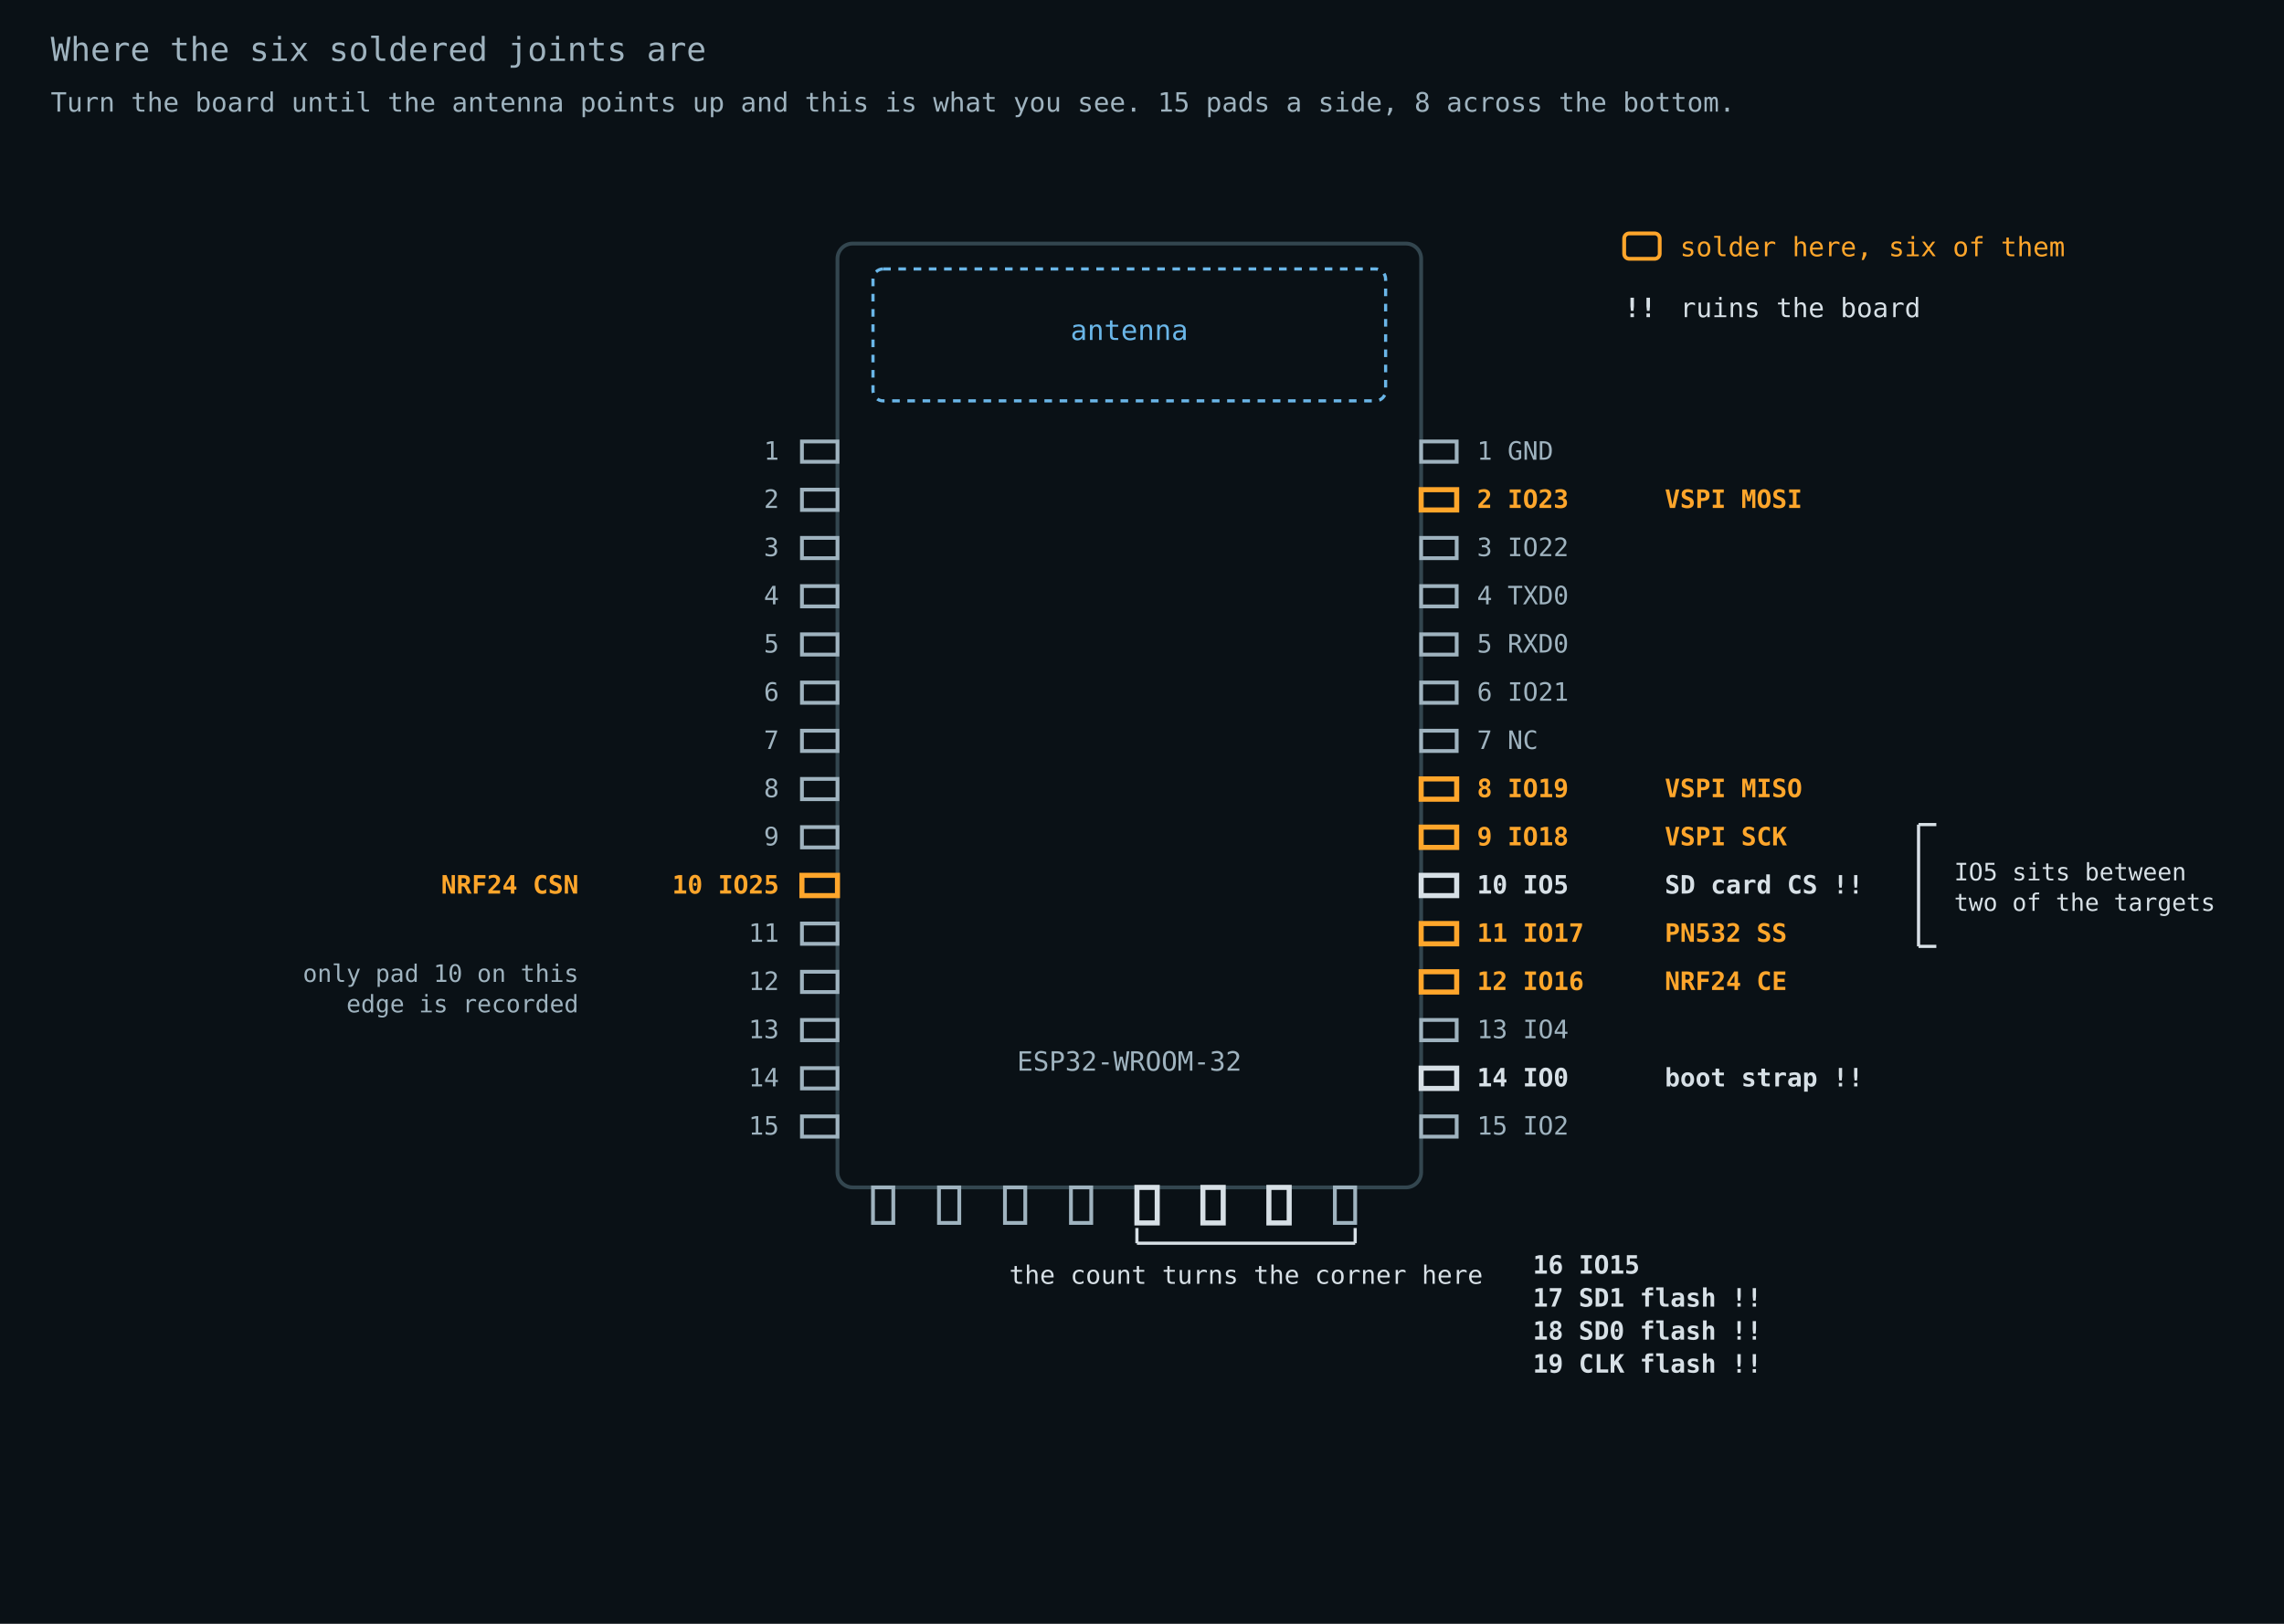
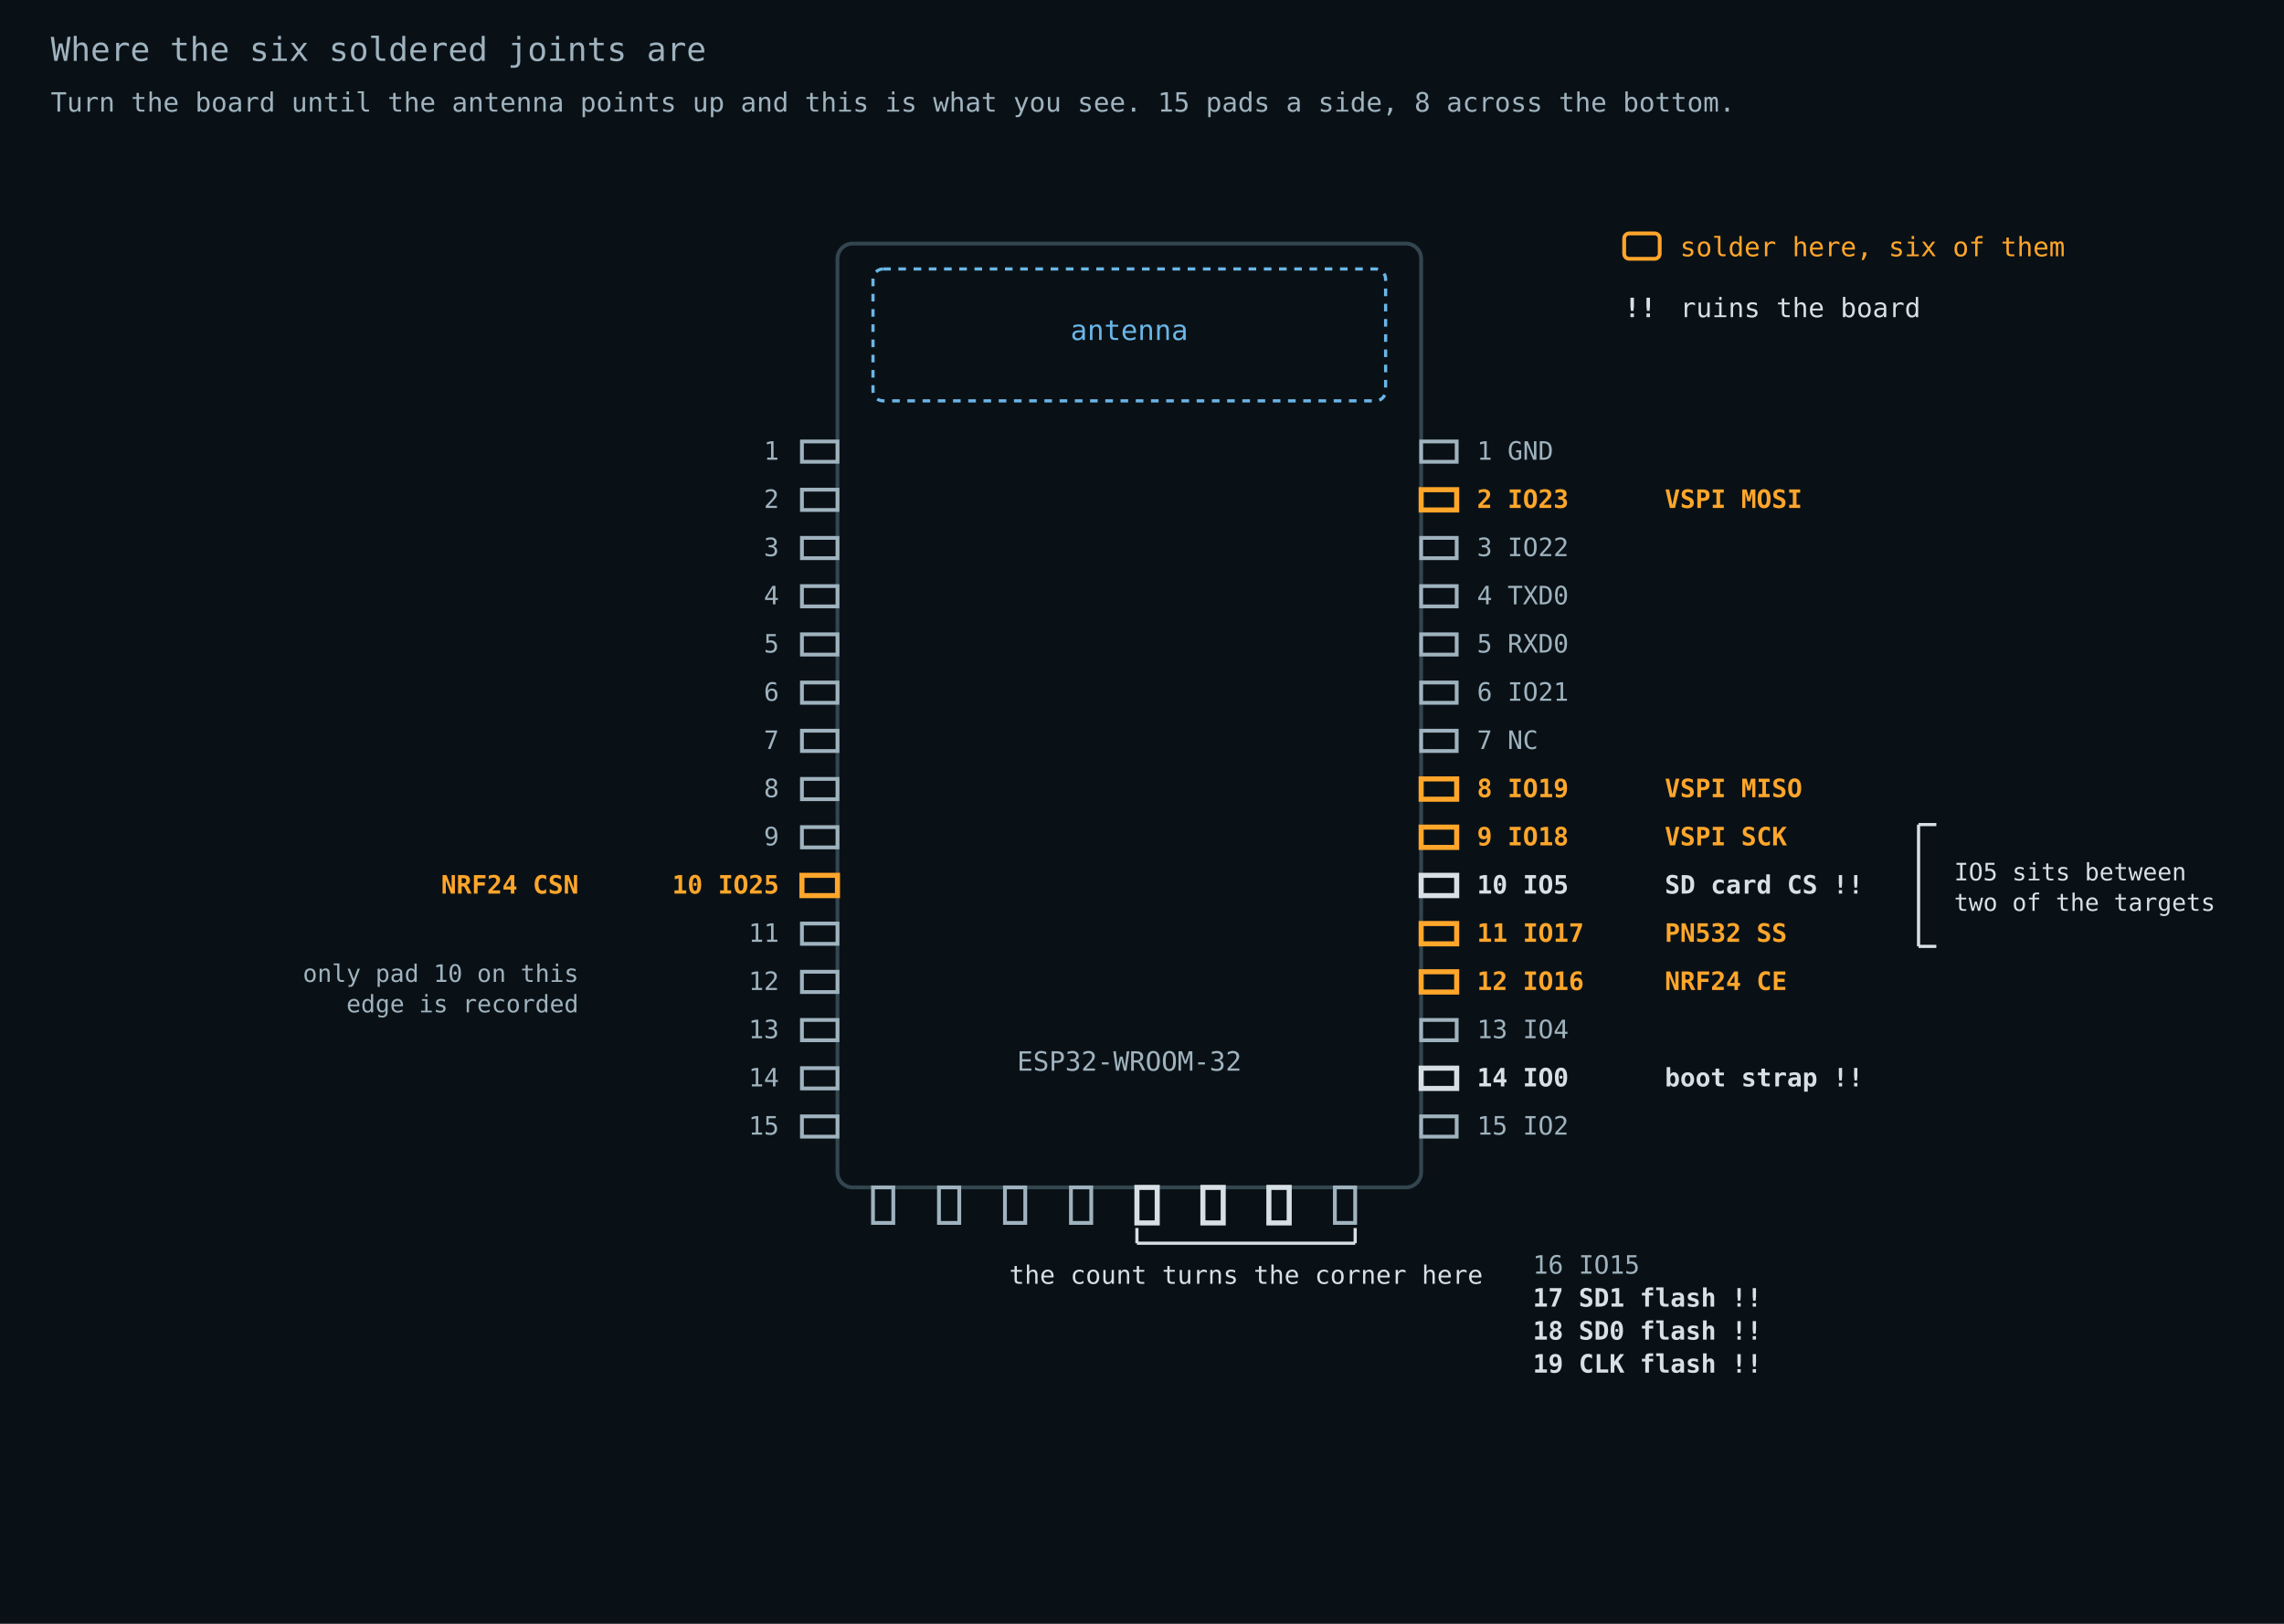
<svg viewBox="0 0 900 640" role="img" aria-labelledby="sold-t sold-d" font-family="JetBrains Mono, Consolas, monospace">
  <rect x="0" y="0" width="900" height="640" fill="var(--bg-card, #0a1116)" />
  <text x="20" y="24" fill="var(--text-dim, #9fb3bf)" font-size="13">Where the six soldered joints are</text>
  <text x="20" y="44" fill="var(--text-dim, #9fb3bf)" font-size="10.5">Turn the board until the antenna points up and this is what you see. 15 pads a side, 8 across the bottom.</text>
  <rect x="640" y="92" width="14" height="10" rx="2" fill="var(--bg-card, #0a1116)" stroke="var(--orange, #ffa62b)" stroke-width="1.5" />
  <text x="662" y="101" fill="var(--orange, #ffa62b)" font-size="10.5">solder here, six of them</text>
  <text x="640" y="125" fill="var(--text, #d7e0e6)" font-size="10.5" font-weight="bold">!!</text>
  <text x="662" y="125" fill="var(--text, #d7e0e6)" font-size="10.5">ruins the board</text>
  <rect x="330" y="96" width="230" height="372" rx="6" fill="var(--bg-card, #0a1116)" stroke="var(--border-hi, #33464f)" stroke-width="1.5" />
  <rect x="344" y="106" width="202" height="52" rx="4" fill="none" stroke="var(--blue, #6ab6e8)" stroke-width="1.25" stroke-dasharray="3 3" />
  <text x="445" y="134" fill="var(--blue, #6ab6e8)" font-size="11" text-anchor="middle">antenna</text>
  <text x="445" y="422" fill="var(--text-dim, #9fb3bf)" font-size="10.5" text-anchor="middle">ESP32-WROOM-32</text>
  <rect x="560" y="174.0" width="14" height="8" fill="var(--bg-card, #0a1116)" stroke="var(--text-dim, #9fb3bf)" stroke-width="1.5" />
  <text x="582" y="181.2" fill="var(--text-dim, #9fb3bf)" font-size="10"> 1  GND</text>
  <rect x="560" y="193.0" width="14" height="8" fill="var(--bg-card, #0a1116)" stroke="var(--orange, #ffa62b)" stroke-width="2" />
  <text x="582" y="200.2" fill="var(--orange, #ffa62b)" font-size="10" font-weight="bold"> 2  IO23</text>
  <text x="656" y="200.2" fill="var(--orange, #ffa62b)" font-size="10" font-weight="bold">VSPI MOSI</text>
  <rect x="560" y="212.0" width="14" height="8" fill="var(--bg-card, #0a1116)" stroke="var(--text-dim, #9fb3bf)" stroke-width="1.5" />
  <text x="582" y="219.2" fill="var(--text-dim, #9fb3bf)" font-size="10"> 3  IO22</text>
  <rect x="560" y="231.0" width="14" height="8" fill="var(--bg-card, #0a1116)" stroke="var(--text-dim, #9fb3bf)" stroke-width="1.5" />
  <text x="582" y="238.2" fill="var(--text-dim, #9fb3bf)" font-size="10"> 4  TXD0</text>
  <rect x="560" y="250.0" width="14" height="8" fill="var(--bg-card, #0a1116)" stroke="var(--text-dim, #9fb3bf)" stroke-width="1.5" />
  <text x="582" y="257.2" fill="var(--text-dim, #9fb3bf)" font-size="10"> 5  RXD0</text>
  <rect x="560" y="269.0" width="14" height="8" fill="var(--bg-card, #0a1116)" stroke="var(--text-dim, #9fb3bf)" stroke-width="1.5" />
  <text x="582" y="276.2" fill="var(--text-dim, #9fb3bf)" font-size="10"> 6  IO21</text>
  <rect x="560" y="288.0" width="14" height="8" fill="var(--bg-card, #0a1116)" stroke="var(--text-dim, #9fb3bf)" stroke-width="1.5" />
  <text x="582" y="295.2" fill="var(--text-dim, #9fb3bf)" font-size="10"> 7  NC</text>
  <rect x="560" y="307.0" width="14" height="8" fill="var(--bg-card, #0a1116)" stroke="var(--orange, #ffa62b)" stroke-width="2" />
  <text x="582" y="314.2" fill="var(--orange, #ffa62b)" font-size="10" font-weight="bold"> 8  IO19</text>
  <text x="656" y="314.2" fill="var(--orange, #ffa62b)" font-size="10" font-weight="bold">VSPI MISO</text>
  <rect x="560" y="326.0" width="14" height="8" fill="var(--bg-card, #0a1116)" stroke="var(--orange, #ffa62b)" stroke-width="2" />
  <text x="582" y="333.2" fill="var(--orange, #ffa62b)" font-size="10" font-weight="bold"> 9  IO18</text>
  <text x="656" y="333.2" fill="var(--orange, #ffa62b)" font-size="10" font-weight="bold">VSPI SCK</text>
  <rect x="560" y="345.0" width="14" height="8" fill="var(--bg-card, #0a1116)" stroke="var(--text, #d7e0e6)" stroke-width="2" />
  <text x="582" y="352.2" fill="var(--text, #d7e0e6)" font-size="10" font-weight="bold">10  IO5</text>
  <text x="656" y="352.2" fill="var(--text, #d7e0e6)" font-size="10" font-weight="bold">SD card CS  !!</text>
  <rect x="560" y="364.0" width="14" height="8" fill="var(--bg-card, #0a1116)" stroke="var(--orange, #ffa62b)" stroke-width="2" />
  <text x="582" y="371.2" fill="var(--orange, #ffa62b)" font-size="10" font-weight="bold">11  IO17</text>
  <text x="656" y="371.2" fill="var(--orange, #ffa62b)" font-size="10" font-weight="bold">PN532 SS</text>
  <rect x="560" y="383.0" width="14" height="8" fill="var(--bg-card, #0a1116)" stroke="var(--orange, #ffa62b)" stroke-width="2" />
  <text x="582" y="390.2" fill="var(--orange, #ffa62b)" font-size="10" font-weight="bold">12  IO16</text>
  <text x="656" y="390.2" fill="var(--orange, #ffa62b)" font-size="10" font-weight="bold">NRF24 CE</text>
  <rect x="560" y="402.0" width="14" height="8" fill="var(--bg-card, #0a1116)" stroke="var(--text-dim, #9fb3bf)" stroke-width="1.5" />
  <text x="582" y="409.2" fill="var(--text-dim, #9fb3bf)" font-size="10">13  IO4</text>
  <rect x="560" y="421.0" width="14" height="8" fill="var(--bg-card, #0a1116)" stroke="var(--text, #d7e0e6)" stroke-width="2" />
  <text x="582" y="428.2" fill="var(--text, #d7e0e6)" font-size="10" font-weight="bold">14  IO0</text>
  <text x="656" y="428.2" fill="var(--text, #d7e0e6)" font-size="10" font-weight="bold">boot strap  !!</text>
  <rect x="560" y="440.0" width="14" height="8" fill="var(--bg-card, #0a1116)" stroke="var(--text-dim, #9fb3bf)" stroke-width="1.5" />
  <text x="582" y="447.2" fill="var(--text-dim, #9fb3bf)" font-size="10">15  IO2</text>
  <rect x="316" y="174.0" width="14" height="8" fill="var(--bg-card, #0a1116)" stroke="var(--text-dim, #9fb3bf)" stroke-width="1.5" />
  <text x="307" y="181.2" fill="var(--text-dim, #9fb3bf)" font-size="10" text-anchor="end"> 1</text>
  <rect x="316" y="193.0" width="14" height="8" fill="var(--bg-card, #0a1116)" stroke="var(--text-dim, #9fb3bf)" stroke-width="1.5" />
  <text x="307" y="200.2" fill="var(--text-dim, #9fb3bf)" font-size="10" text-anchor="end"> 2</text>
  <rect x="316" y="212.0" width="14" height="8" fill="var(--bg-card, #0a1116)" stroke="var(--text-dim, #9fb3bf)" stroke-width="1.5" />
  <text x="307" y="219.2" fill="var(--text-dim, #9fb3bf)" font-size="10" text-anchor="end"> 3</text>
  <rect x="316" y="231.0" width="14" height="8" fill="var(--bg-card, #0a1116)" stroke="var(--text-dim, #9fb3bf)" stroke-width="1.5" />
  <text x="307" y="238.2" fill="var(--text-dim, #9fb3bf)" font-size="10" text-anchor="end"> 4</text>
  <rect x="316" y="250.0" width="14" height="8" fill="var(--bg-card, #0a1116)" stroke="var(--text-dim, #9fb3bf)" stroke-width="1.5" />
  <text x="307" y="257.2" fill="var(--text-dim, #9fb3bf)" font-size="10" text-anchor="end"> 5</text>
  <rect x="316" y="269.0" width="14" height="8" fill="var(--bg-card, #0a1116)" stroke="var(--text-dim, #9fb3bf)" stroke-width="1.5" />
  <text x="307" y="276.2" fill="var(--text-dim, #9fb3bf)" font-size="10" text-anchor="end"> 6</text>
  <rect x="316" y="288.0" width="14" height="8" fill="var(--bg-card, #0a1116)" stroke="var(--text-dim, #9fb3bf)" stroke-width="1.5" />
  <text x="307" y="295.2" fill="var(--text-dim, #9fb3bf)" font-size="10" text-anchor="end"> 7</text>
  <rect x="316" y="307.0" width="14" height="8" fill="var(--bg-card, #0a1116)" stroke="var(--text-dim, #9fb3bf)" stroke-width="1.5" />
  <text x="307" y="314.2" fill="var(--text-dim, #9fb3bf)" font-size="10" text-anchor="end"> 8</text>
  <rect x="316" y="326.0" width="14" height="8" fill="var(--bg-card, #0a1116)" stroke="var(--text-dim, #9fb3bf)" stroke-width="1.5" />
  <text x="307" y="333.2" fill="var(--text-dim, #9fb3bf)" font-size="10" text-anchor="end"> 9</text>
  <rect x="316" y="345.0" width="14" height="8" fill="var(--bg-card, #0a1116)" stroke="var(--orange, #ffa62b)" stroke-width="2" />
  <text x="307" y="352.2" fill="var(--orange, #ffa62b)" font-size="10" font-weight="bold" text-anchor="end">10  IO25</text>
  <text x="228" y="352.2" fill="var(--orange, #ffa62b)" font-size="10" font-weight="bold" text-anchor="end">NRF24 CSN</text>
  <rect x="316" y="364.0" width="14" height="8" fill="var(--bg-card, #0a1116)" stroke="var(--text-dim, #9fb3bf)" stroke-width="1.5" />
  <text x="307" y="371.2" fill="var(--text-dim, #9fb3bf)" font-size="10" text-anchor="end">11</text>
  <rect x="316" y="383.0" width="14" height="8" fill="var(--bg-card, #0a1116)" stroke="var(--text-dim, #9fb3bf)" stroke-width="1.5" />
  <text x="307" y="390.2" fill="var(--text-dim, #9fb3bf)" font-size="10" text-anchor="end">12</text>
  <rect x="316" y="402.0" width="14" height="8" fill="var(--bg-card, #0a1116)" stroke="var(--text-dim, #9fb3bf)" stroke-width="1.5" />
  <text x="307" y="409.2" fill="var(--text-dim, #9fb3bf)" font-size="10" text-anchor="end">13</text>
  <rect x="316" y="421.0" width="14" height="8" fill="var(--bg-card, #0a1116)" stroke="var(--text-dim, #9fb3bf)" stroke-width="1.5" />
  <text x="307" y="428.2" fill="var(--text-dim, #9fb3bf)" font-size="10" text-anchor="end">14</text>
  <rect x="316" y="440.0" width="14" height="8" fill="var(--bg-card, #0a1116)" stroke="var(--text-dim, #9fb3bf)" stroke-width="1.5" />
  <text x="307" y="447.2" fill="var(--text-dim, #9fb3bf)" font-size="10" text-anchor="end">15</text>
  <rect x="344.0" y="468" width="8" height="14" fill="var(--bg-card, #0a1116)" stroke="var(--text-dim, #9fb3bf)" stroke-width="1.5" />
  <rect x="370.0" y="468" width="8" height="14" fill="var(--bg-card, #0a1116)" stroke="var(--text-dim, #9fb3bf)" stroke-width="1.5" />
  <rect x="396.0" y="468" width="8" height="14" fill="var(--bg-card, #0a1116)" stroke="var(--text-dim, #9fb3bf)" stroke-width="1.5" />
  <rect x="422.0" y="468" width="8" height="14" fill="var(--bg-card, #0a1116)" stroke="var(--text-dim, #9fb3bf)" stroke-width="1.5" />
  <rect x="448.0" y="468" width="8" height="14" fill="var(--bg-card, #0a1116)" stroke="var(--text, #d7e0e6)" stroke-width="2" />
  <rect x="474.0" y="468" width="8" height="14" fill="var(--bg-card, #0a1116)" stroke="var(--text, #d7e0e6)" stroke-width="2" />
  <rect x="500.0" y="468" width="8" height="14" fill="var(--bg-card, #0a1116)" stroke="var(--text, #d7e0e6)" stroke-width="2" />
  <rect x="526.0" y="468" width="8" height="14" fill="var(--bg-card, #0a1116)" stroke="var(--text-dim, #9fb3bf)" stroke-width="1.5" />
  <line x1="448.0" y1="490" x2="534.0" y2="490" stroke="var(--text, #d7e0e6)" stroke-width="1.25" />
  <line x1="448.0" y1="490" x2="448.0" y2="484" stroke="var(--text, #d7e0e6)" stroke-width="1.25" />
  <line x1="534.0" y1="490" x2="534.0" y2="484" stroke="var(--text, #d7e0e6)" stroke-width="1.25" />
  <text x="491.0" y="506" fill="var(--text, #d7e0e6)" font-size="10" text-anchor="middle">the count turns the corner here</text>
-   <text x="604" y="502" fill="var(--text, #d7e0e6)" font-size="10" font-weight="bold">16  IO15  </text>
+   <text x="604" y="502" fill="var(--text-dim, #9fb3bf)" font-size="10">16  IO15  </text>
  <text x="604" y="515" fill="var(--text, #d7e0e6)" font-size="10" font-weight="bold">17  SD1   flash  !!</text>
  <text x="604" y="528" fill="var(--text, #d7e0e6)" font-size="10" font-weight="bold">18  SD0   flash  !!</text>
  <text x="604" y="541" fill="var(--text, #d7e0e6)" font-size="10" font-weight="bold">19  CLK   flash  !!</text>
  <text x="228" y="387.0" fill="var(--text-dim, #9fb3bf)" font-size="9.5" text-anchor="end">only pad 10 on this</text>
  <text x="228" y="399.0" fill="var(--text-dim, #9fb3bf)" font-size="9.5" text-anchor="end">edge is recorded</text>
  <line x1="756.0" y1="325.0" x2="756.0" y2="373.0" stroke="var(--text, #d7e0e6)" stroke-width="1.25" />
  <line x1="756.0" y1="325.0" x2="763.0" y2="325.0" stroke="var(--text, #d7e0e6)" stroke-width="1.25" />
  <line x1="756.0" y1="373.0" x2="763.0" y2="373.0" stroke="var(--text, #d7e0e6)" stroke-width="1.25" />
  <text x="770" y="347.0" fill="var(--text, #d7e0e6)" font-size="9.5">IO5 sits between</text>
  <text x="770" y="359.0" fill="var(--text, #d7e0e6)" font-size="9.5">two of the targets</text>
</svg>
